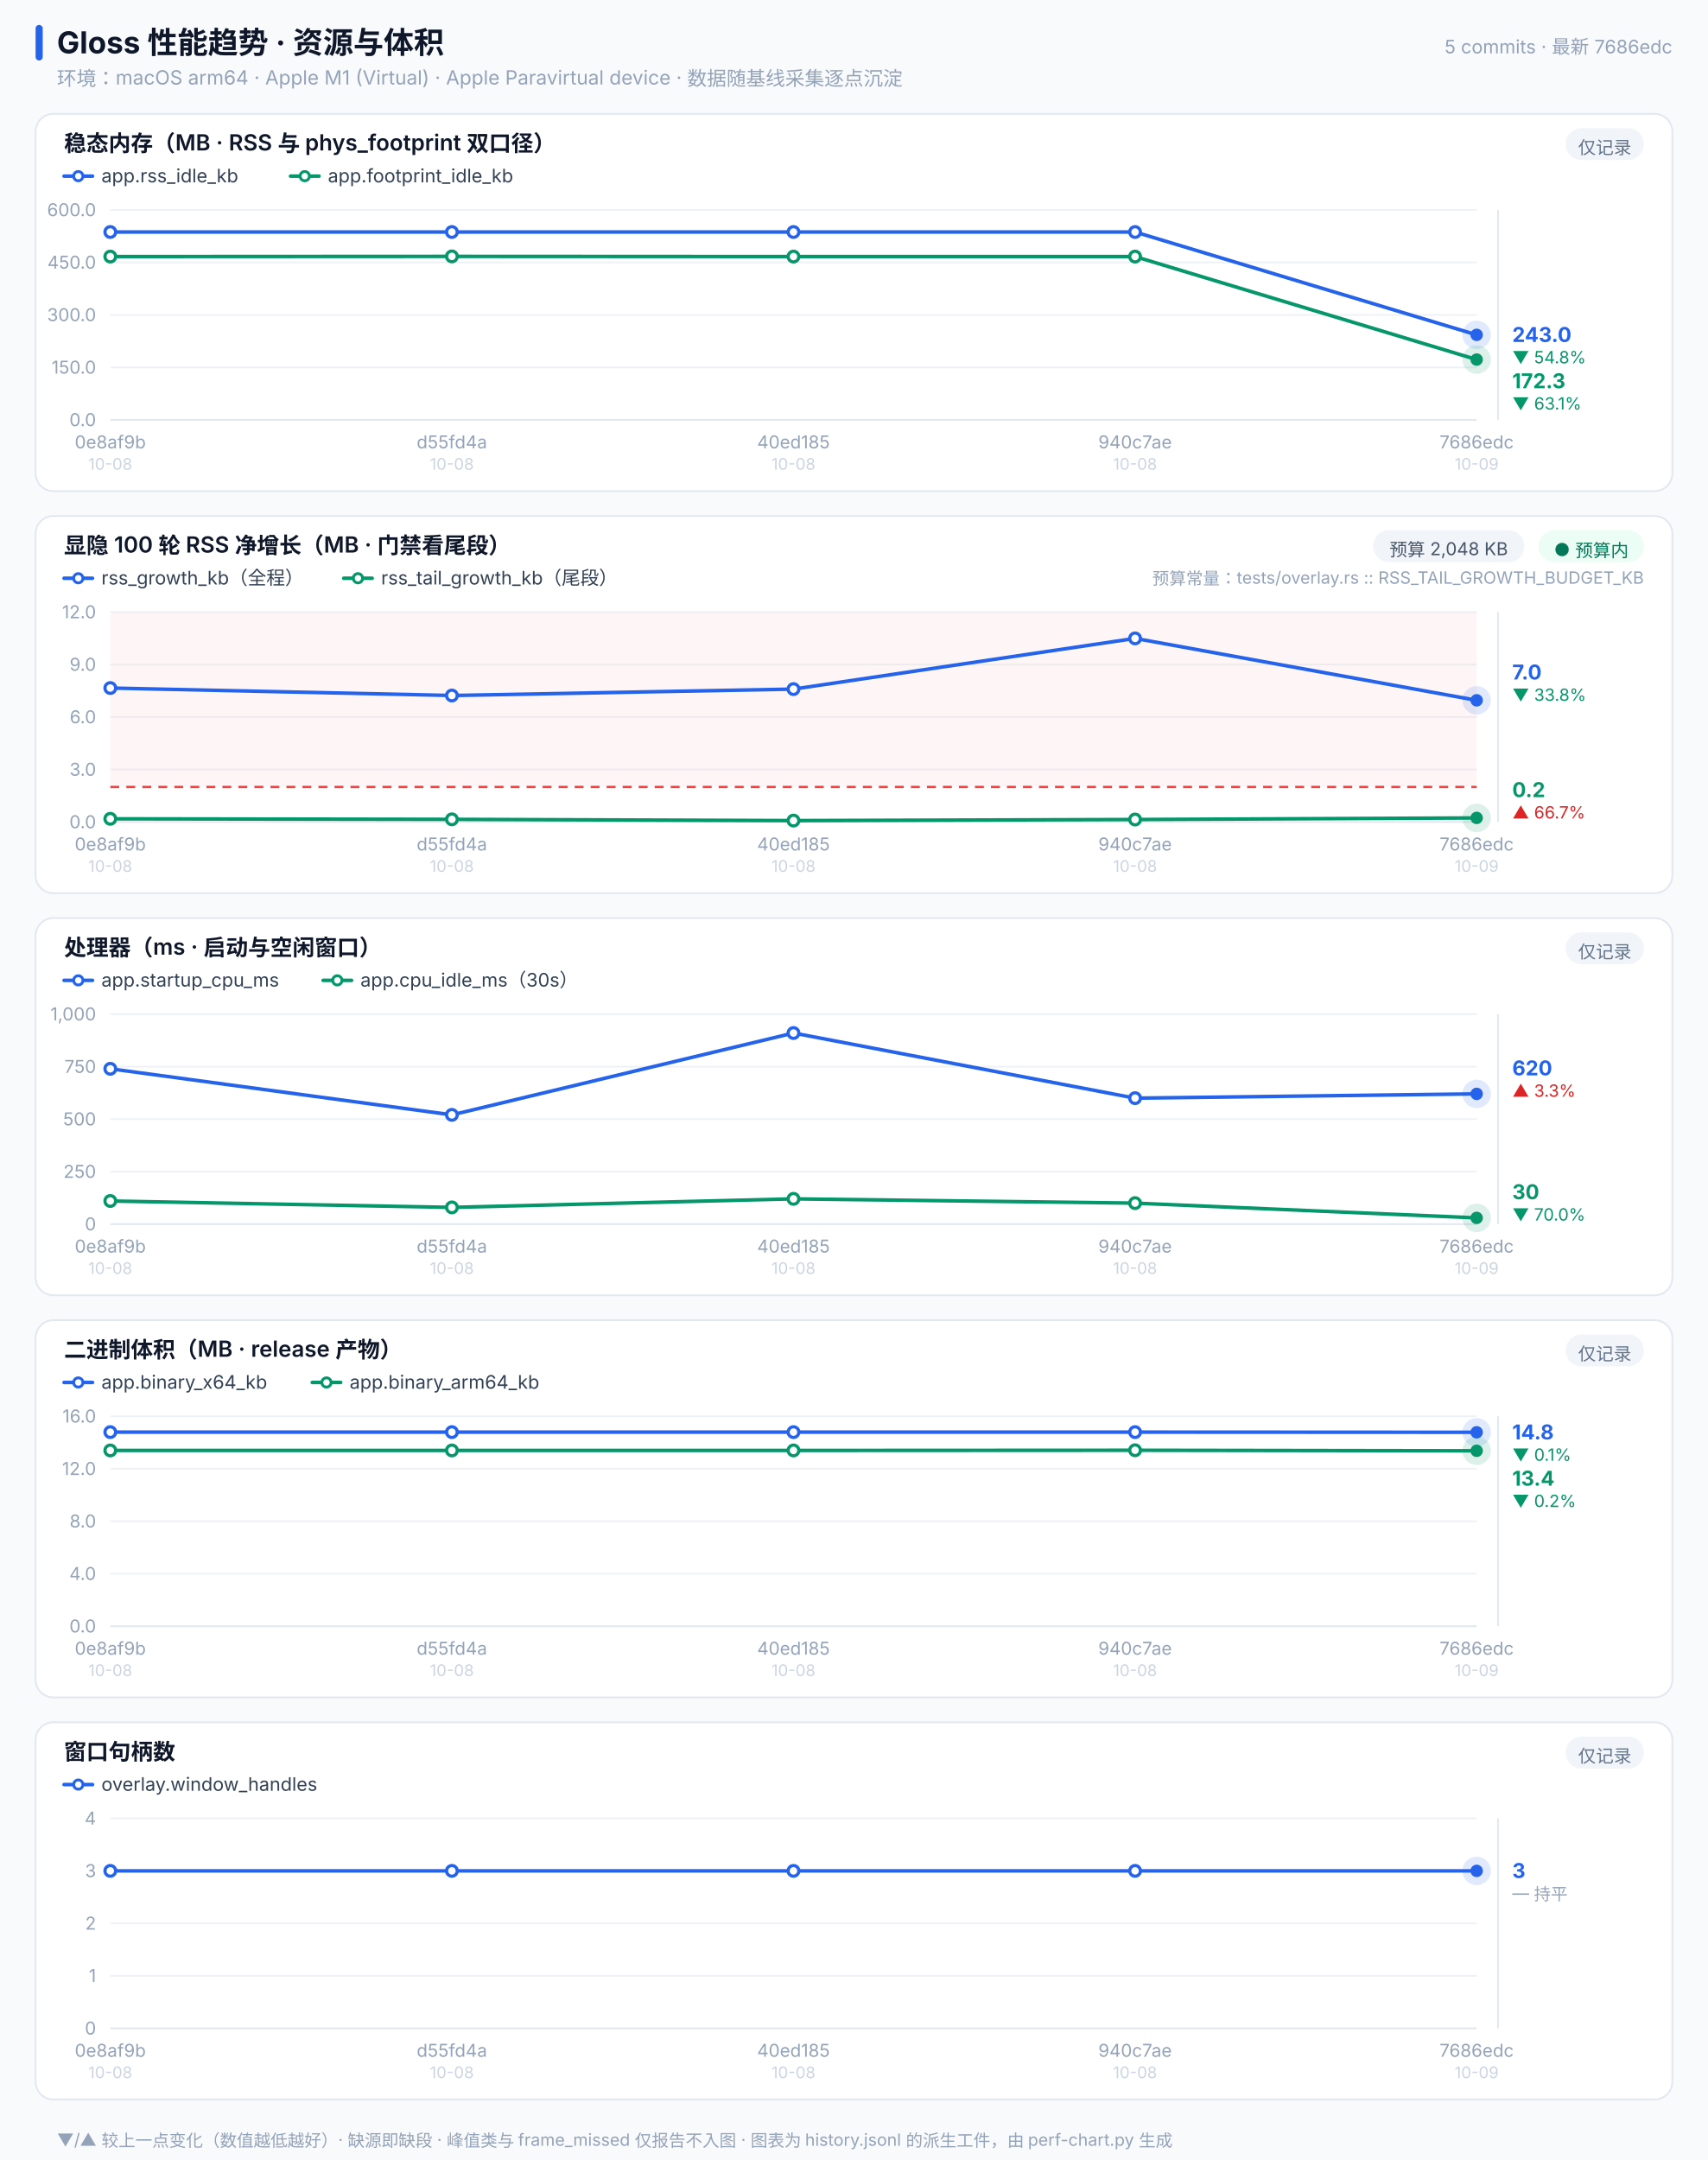
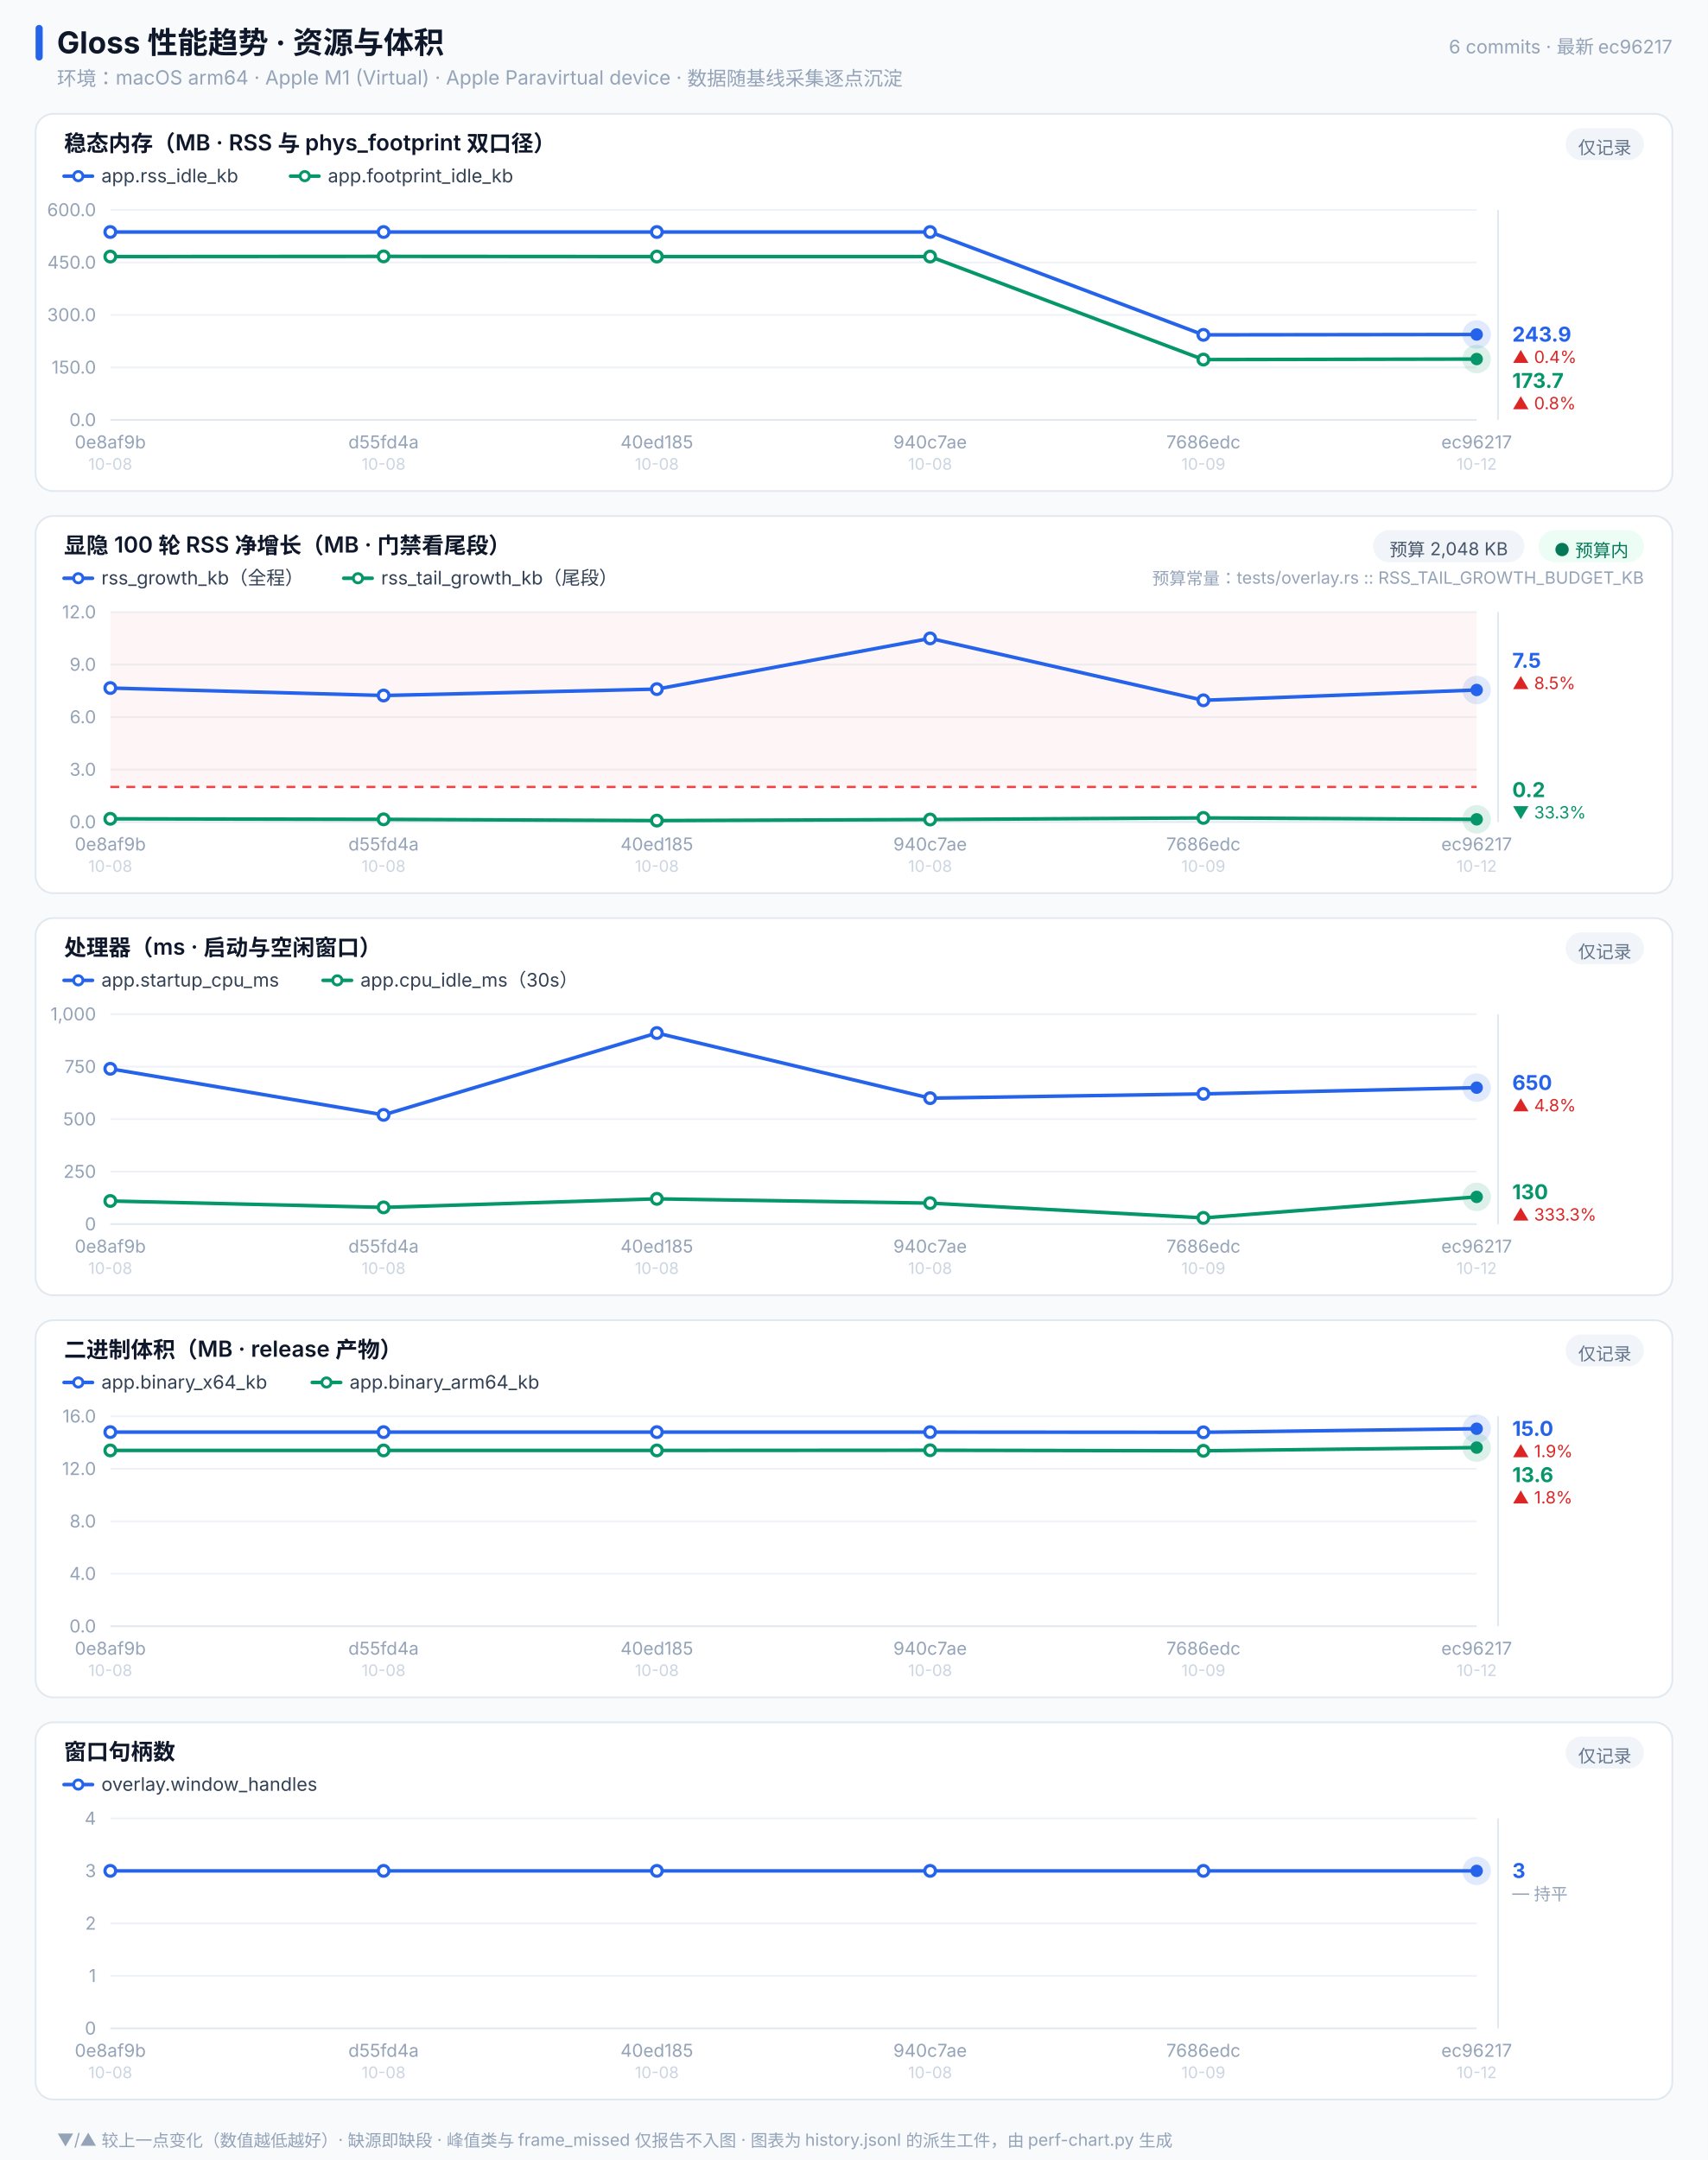
<svg xmlns="http://www.w3.org/2000/svg" width="960" height="1214" viewBox="0 0 960 1214" font-family="-apple-system,'PingFang SC','Helvetica Neue',sans-serif">
  <rect x="0.0" y="0.0" width="960.0" height="1214" fill="#f8fafc" rx="0" />
  <rect x="20.0" y="14.0" width="4.0" height="20" fill="#2563eb" rx="2" />
  <text x="32.0" y="30.0" font-size="17" fill="#0f172a" font-weight="700" text-anchor="start">Gloss 性能趋势 · 资源与体积</text>
  <text x="32.0" y="48.0" font-size="11" fill="#94a3b8" font-weight="400" text-anchor="start">环境：macOS arm64 · Apple M1 (Virtual) · Apple Paravirtual device · 数据随基线采集逐点沉淀</text>
-   <text x="940.0" y="30.0" font-size="10.5" fill="#94a3b8" font-weight="400" text-anchor="end">5 commits · 最新 7686edc</text>
+   <text x="940.0" y="30.0" font-size="10.5" fill="#94a3b8" font-weight="400" text-anchor="end">6 commits · 最新 ec96217</text>
  <rect x="20.0" y="64.0" width="920.0" height="212" fill="#ffffff" rx="10" stroke="#e2e8f0" />
  <text x="36.0" y="85.0" font-size="12.5" fill="#0f172a" font-weight="600" text-anchor="start">稳态内存（MB · RSS 与 phys_footprint 双口径）</text>
  <rect x="880.0" y="72.0" width="44.0" height="18" fill="#f1f5f9" rx="9" />
  <text x="902.0" y="86.5" font-size="10" fill="#64748b" font-weight="400" text-anchor="middle">仅记录</text>
  <line x1="36.0" y1="99.0" x2="52.0" y2="99.0" stroke="#2563eb" stroke-width="2" stroke-linecap="round" />
  <circle cx="44.0" cy="99.0" r="2.6" fill="#ffffff" stroke="#2563eb" stroke-width="1.6" />
  <text x="57.0" y="102.5" font-size="10.5" fill="#334155" font-weight="400" text-anchor="start">app.rss_idle_kb</text>
  <line x1="163.3" y1="99.0" x2="179.3" y2="99.0" stroke="#059669" stroke-width="2" stroke-linecap="round" />
  <circle cx="171.3" cy="99.0" r="2.6" fill="#ffffff" stroke="#059669" stroke-width="1.6" />
  <text x="184.3" y="102.5" font-size="10.5" fill="#334155" font-weight="400" text-anchor="start">app.footprint_idle_kb</text>
  <line x1="62.0" y1="236.0" x2="830.0" y2="236.0" stroke="#e2e8f0" stroke-width="1" />
  <text x="54.0" y="239.5" font-size="10" fill="#94a3b8" font-weight="400" text-anchor="end">0.0</text>
  <line x1="62.0" y1="206.5" x2="830.0" y2="206.5" stroke="#eef2f6" stroke-width="1" />
  <text x="54.0" y="210.0" font-size="10" fill="#94a3b8" font-weight="400" text-anchor="end">150.0</text>
  <line x1="62.0" y1="177.0" x2="830.0" y2="177.0" stroke="#eef2f6" stroke-width="1" />
  <text x="54.0" y="180.5" font-size="10" fill="#94a3b8" font-weight="400" text-anchor="end">300.0</text>
  <line x1="62.0" y1="147.5" x2="830.0" y2="147.5" stroke="#eef2f6" stroke-width="1" />
  <text x="54.0" y="151.0" font-size="10" fill="#94a3b8" font-weight="400" text-anchor="end">450.0</text>
  <line x1="62.0" y1="118.0" x2="830.0" y2="118.0" stroke="#eef2f6" stroke-width="1" />
  <text x="54.0" y="121.5" font-size="10" fill="#94a3b8" font-weight="400" text-anchor="end">600.0</text>
-   <polyline points="62.0,130.4 254.0,130.4 446.0,130.4 638.0,130.4 830.0,188.2" fill="none" stroke="#2563eb" stroke-width="2" stroke-linejoin="round" stroke-linecap="round" />
+   <polyline points="62.0,130.4 215.6,130.4 369.2,130.4 522.8,130.4 676.4,188.2 830.0,188.0" fill="none" stroke="#2563eb" stroke-width="2" stroke-linejoin="round" stroke-linecap="round" />
  <circle cx="62.0" cy="130.4" r="3" fill="#ffffff" stroke="#2563eb" stroke-width="1.8" />
-   <circle cx="254.0" cy="130.4" r="3" fill="#ffffff" stroke="#2563eb" stroke-width="1.8" />
-   <circle cx="446.0" cy="130.4" r="3" fill="#ffffff" stroke="#2563eb" stroke-width="1.8" />
-   <circle cx="638.0" cy="130.4" r="3" fill="#ffffff" stroke="#2563eb" stroke-width="1.8" />
-   <circle cx="830.0" cy="188.2" r="8" fill="#2563eb" opacity="0.14" />
-   <circle cx="830.0" cy="188.2" r="3.5" fill="#2563eb" />
-   <polyline points="62.0,144.2 254.0,144.1 446.0,144.2 638.0,144.2 830.0,202.1" fill="none" stroke="#059669" stroke-width="2" stroke-linejoin="round" stroke-linecap="round" />
+   <circle cx="215.6" cy="130.4" r="3" fill="#ffffff" stroke="#2563eb" stroke-width="1.8" />
+   <circle cx="369.2" cy="130.4" r="3" fill="#ffffff" stroke="#2563eb" stroke-width="1.8" />
+   <circle cx="522.8" cy="130.4" r="3" fill="#ffffff" stroke="#2563eb" stroke-width="1.8" />
+   <circle cx="676.4" cy="188.2" r="3" fill="#ffffff" stroke="#2563eb" stroke-width="1.8" />
+   <circle cx="830.0" cy="188.0" r="8" fill="#2563eb" opacity="0.14" />
+   <circle cx="830.0" cy="188.0" r="3.5" fill="#2563eb" />
+   <polyline points="62.0,144.2 215.6,144.1 369.2,144.2 522.8,144.2 676.4,202.1 830.0,201.8" fill="none" stroke="#059669" stroke-width="2" stroke-linejoin="round" stroke-linecap="round" />
  <circle cx="62.0" cy="144.2" r="3" fill="#ffffff" stroke="#059669" stroke-width="1.8" />
-   <circle cx="254.0" cy="144.1" r="3" fill="#ffffff" stroke="#059669" stroke-width="1.8" />
-   <circle cx="446.0" cy="144.2" r="3" fill="#ffffff" stroke="#059669" stroke-width="1.8" />
-   <circle cx="638.0" cy="144.2" r="3" fill="#ffffff" stroke="#059669" stroke-width="1.8" />
-   <circle cx="830.0" cy="202.1" r="8" fill="#059669" opacity="0.14" />
-   <circle cx="830.0" cy="202.1" r="3.5" fill="#059669" />
+   <circle cx="215.6" cy="144.1" r="3" fill="#ffffff" stroke="#059669" stroke-width="1.8" />
+   <circle cx="369.2" cy="144.2" r="3" fill="#ffffff" stroke="#059669" stroke-width="1.8" />
+   <circle cx="522.8" cy="144.2" r="3" fill="#ffffff" stroke="#059669" stroke-width="1.8" />
+   <circle cx="676.4" cy="202.1" r="3" fill="#ffffff" stroke="#059669" stroke-width="1.8" />
+   <circle cx="830.0" cy="201.8" r="8" fill="#059669" opacity="0.14" />
+   <circle cx="830.0" cy="201.8" r="3.5" fill="#059669" />
  <line x1="842.0" y1="118.0" x2="842.0" y2="236.0" stroke="#e2e8f0" stroke-width="1" />
-   <text x="850.0" y="192.2" font-size="11.5" fill="#2563eb" font-weight="700" text-anchor="start">243.0</text>
-   <text x="850.0" y="204.2" font-size="9.5" fill="#059669" font-weight="400" text-anchor="start">▼ 54.8%</text>
-   <text x="850.0" y="218.2" font-size="11.5" fill="#059669" font-weight="700" text-anchor="start">172.3</text>
-   <text x="850.0" y="230.2" font-size="9.5" fill="#059669" font-weight="400" text-anchor="start">▼ 63.1%</text>
+   <text x="850.0" y="192.0" font-size="11.5" fill="#2563eb" font-weight="700" text-anchor="start">243.9</text>
+   <text x="850.0" y="204.0" font-size="9.5" fill="#dc2626" font-weight="400" text-anchor="start">▲ 0.4%</text>
+   <text x="850.0" y="218.0" font-size="11.5" fill="#059669" font-weight="700" text-anchor="start">173.7</text>
+   <text x="850.0" y="230.0" font-size="9.5" fill="#dc2626" font-weight="400" text-anchor="start">▲ 0.8%</text>
  <text x="62.0" y="252.0" font-size="10" fill="#94a3b8" font-weight="400" text-anchor="middle">0e8af9b</text>
  <text x="62.0" y="264.0" font-size="9" fill="#cbd5e1" font-weight="400" text-anchor="middle">10-08</text>
-   <text x="254.0" y="252.0" font-size="10" fill="#94a3b8" font-weight="400" text-anchor="middle">d55fd4a</text>
-   <text x="254.0" y="264.0" font-size="9" fill="#cbd5e1" font-weight="400" text-anchor="middle">10-08</text>
-   <text x="446.0" y="252.0" font-size="10" fill="#94a3b8" font-weight="400" text-anchor="middle">40ed185</text>
-   <text x="446.0" y="264.0" font-size="9" fill="#cbd5e1" font-weight="400" text-anchor="middle">10-08</text>
-   <text x="638.0" y="252.0" font-size="10" fill="#94a3b8" font-weight="400" text-anchor="middle">940c7ae</text>
-   <text x="638.0" y="264.0" font-size="9" fill="#cbd5e1" font-weight="400" text-anchor="middle">10-08</text>
-   <text x="830.0" y="252.0" font-size="10" fill="#94a3b8" font-weight="400" text-anchor="middle">7686edc</text>
-   <text x="830.0" y="264.0" font-size="9" fill="#cbd5e1" font-weight="400" text-anchor="middle">10-09</text>
+   <text x="215.6" y="252.0" font-size="10" fill="#94a3b8" font-weight="400" text-anchor="middle">d55fd4a</text>
+   <text x="215.6" y="264.0" font-size="9" fill="#cbd5e1" font-weight="400" text-anchor="middle">10-08</text>
+   <text x="369.2" y="252.0" font-size="10" fill="#94a3b8" font-weight="400" text-anchor="middle">40ed185</text>
+   <text x="369.2" y="264.0" font-size="9" fill="#cbd5e1" font-weight="400" text-anchor="middle">10-08</text>
+   <text x="522.8" y="252.0" font-size="10" fill="#94a3b8" font-weight="400" text-anchor="middle">940c7ae</text>
+   <text x="522.8" y="264.0" font-size="9" fill="#cbd5e1" font-weight="400" text-anchor="middle">10-08</text>
+   <text x="676.4" y="252.0" font-size="10" fill="#94a3b8" font-weight="400" text-anchor="middle">7686edc</text>
+   <text x="676.4" y="264.0" font-size="9" fill="#cbd5e1" font-weight="400" text-anchor="middle">10-09</text>
+   <text x="830.0" y="252.0" font-size="10" fill="#94a3b8" font-weight="400" text-anchor="middle">ec96217</text>
+   <text x="830.0" y="264.0" font-size="9" fill="#cbd5e1" font-weight="400" text-anchor="middle">10-12</text>
  <rect x="20.0" y="290.0" width="920.0" height="212" fill="#ffffff" rx="10" stroke="#e2e8f0" />
  <text x="36.0" y="311.0" font-size="12.5" fill="#0f172a" font-weight="600" text-anchor="start">显隐 100 轮 RSS 净增长（MB · 门禁看尾段）</text>
  <rect x="864.8" y="298.0" width="59.2" height="18" fill="#ecfdf5" rx="9" />
  <text x="894.4" y="312.5" font-size="10" fill="#047857" font-weight="400" text-anchor="middle">● 预算内</text>
  <rect x="771.8" y="298.0" width="85.0" height="18" fill="#f1f5f9" rx="9" />
  <text x="814.3" y="312.5" font-size="10" fill="#475569" font-weight="400" text-anchor="middle">预算 2,048 KB</text>
  <line x1="36.0" y1="325.0" x2="52.0" y2="325.0" stroke="#2563eb" stroke-width="2" stroke-linecap="round" />
  <circle cx="44.0" cy="325.0" r="2.6" fill="#ffffff" stroke="#2563eb" stroke-width="1.6" />
  <text x="57.0" y="328.5" font-size="10.5" fill="#334155" font-weight="400" text-anchor="start">rss_growth_kb（全程）</text>
  <line x1="193.2" y1="325.0" x2="209.2" y2="325.0" stroke="#059669" stroke-width="2" stroke-linecap="round" />
  <circle cx="201.2" cy="325.0" r="2.6" fill="#ffffff" stroke="#059669" stroke-width="1.6" />
  <text x="214.2" y="328.5" font-size="10.5" fill="#334155" font-weight="400" text-anchor="start">rss_tail_growth_kb（尾段）</text>
  <text x="924.0" y="328.5" font-size="9.5" fill="#94a3b8" font-weight="400" text-anchor="end">预算常量：tests/overlay.rs :: RSS_TAIL_GROWTH_BUDGET_KB</text>
  <line x1="62.0" y1="462.0" x2="830.0" y2="462.0" stroke="#e2e8f0" stroke-width="1" />
  <text x="54.0" y="465.5" font-size="10" fill="#94a3b8" font-weight="400" text-anchor="end">0.0</text>
  <line x1="62.0" y1="432.5" x2="830.0" y2="432.5" stroke="#eef2f6" stroke-width="1" />
  <text x="54.0" y="436.0" font-size="10" fill="#94a3b8" font-weight="400" text-anchor="end">3.0</text>
  <line x1="62.0" y1="403.0" x2="830.0" y2="403.0" stroke="#eef2f6" stroke-width="1" />
  <text x="54.0" y="406.5" font-size="10" fill="#94a3b8" font-weight="400" text-anchor="end">6.0</text>
  <line x1="62.0" y1="373.5" x2="830.0" y2="373.5" stroke="#eef2f6" stroke-width="1" />
  <text x="54.0" y="377.0" font-size="10" fill="#94a3b8" font-weight="400" text-anchor="end">9.0</text>
  <line x1="62.0" y1="344.0" x2="830.0" y2="344.0" stroke="#eef2f6" stroke-width="1" />
  <text x="54.0" y="347.5" font-size="10" fill="#94a3b8" font-weight="400" text-anchor="end">12.0</text>
  <rect x="62.0" y="344.0" width="768.0" height="98.3" fill="#ef4444" fill-opacity="0.05" rx="0" />
  <line x1="62.0" y1="442.3" x2="830.0" y2="442.3" stroke="#ef4444" stroke-width="1.3" stroke-dasharray="5 4" />
-   <polyline points="62.0,386.7 254.0,390.9 446.0,387.3 638.0,358.8 830.0,393.6" fill="none" stroke="#2563eb" stroke-width="2" stroke-linejoin="round" stroke-linecap="round" />
+   <polyline points="62.0,386.7 215.6,390.9 369.2,387.3 522.8,358.8 676.4,393.6 830.0,387.8" fill="none" stroke="#2563eb" stroke-width="2" stroke-linejoin="round" stroke-linecap="round" />
  <circle cx="62.0" cy="386.7" r="3" fill="#ffffff" stroke="#2563eb" stroke-width="1.8" />
-   <circle cx="254.0" cy="390.9" r="3" fill="#ffffff" stroke="#2563eb" stroke-width="1.8" />
-   <circle cx="446.0" cy="387.3" r="3" fill="#ffffff" stroke="#2563eb" stroke-width="1.8" />
-   <circle cx="638.0" cy="358.8" r="3" fill="#ffffff" stroke="#2563eb" stroke-width="1.8" />
-   <circle cx="830.0" cy="393.6" r="8" fill="#2563eb" opacity="0.14" />
-   <circle cx="830.0" cy="393.6" r="3.5" fill="#2563eb" />
-   <polyline points="62.0,460.2 254.0,460.5 446.0,461.2 638.0,460.6 830.0,459.7" fill="none" stroke="#059669" stroke-width="2" stroke-linejoin="round" stroke-linecap="round" />
+   <circle cx="215.6" cy="390.9" r="3" fill="#ffffff" stroke="#2563eb" stroke-width="1.8" />
+   <circle cx="369.2" cy="387.3" r="3" fill="#ffffff" stroke="#2563eb" stroke-width="1.8" />
+   <circle cx="522.8" cy="358.8" r="3" fill="#ffffff" stroke="#2563eb" stroke-width="1.8" />
+   <circle cx="676.4" cy="393.6" r="3" fill="#ffffff" stroke="#2563eb" stroke-width="1.8" />
+   <circle cx="830.0" cy="387.8" r="8" fill="#2563eb" opacity="0.14" />
+   <circle cx="830.0" cy="387.8" r="3.5" fill="#2563eb" />
+   <polyline points="62.0,460.2 215.6,460.5 369.2,461.2 522.8,460.6 676.4,459.7 830.0,460.5" fill="none" stroke="#059669" stroke-width="2" stroke-linejoin="round" stroke-linecap="round" />
  <circle cx="62.0" cy="460.2" r="3" fill="#ffffff" stroke="#059669" stroke-width="1.8" />
-   <circle cx="254.0" cy="460.5" r="3" fill="#ffffff" stroke="#059669" stroke-width="1.8" />
-   <circle cx="446.0" cy="461.2" r="3" fill="#ffffff" stroke="#059669" stroke-width="1.8" />
-   <circle cx="638.0" cy="460.6" r="3" fill="#ffffff" stroke="#059669" stroke-width="1.8" />
-   <circle cx="830.0" cy="459.7" r="8" fill="#059669" opacity="0.14" />
-   <circle cx="830.0" cy="459.7" r="3.5" fill="#059669" />
+   <circle cx="215.6" cy="460.5" r="3" fill="#ffffff" stroke="#059669" stroke-width="1.8" />
+   <circle cx="369.2" cy="461.2" r="3" fill="#ffffff" stroke="#059669" stroke-width="1.8" />
+   <circle cx="522.8" cy="460.6" r="3" fill="#ffffff" stroke="#059669" stroke-width="1.8" />
+   <circle cx="676.4" cy="459.7" r="3" fill="#ffffff" stroke="#059669" stroke-width="1.8" />
+   <circle cx="830.0" cy="460.5" r="8" fill="#059669" opacity="0.14" />
+   <circle cx="830.0" cy="460.5" r="3.5" fill="#059669" />
  <line x1="842.0" y1="344.0" x2="842.0" y2="462.0" stroke="#e2e8f0" stroke-width="1" />
-   <text x="850.0" y="381.9" font-size="11.5" fill="#2563eb" font-weight="700" text-anchor="start">7.0</text>
-   <text x="850.0" y="393.9" font-size="9.5" fill="#059669" font-weight="400" text-anchor="start">▼ 33.8%</text>
+   <text x="850.0" y="375.3" font-size="11.5" fill="#2563eb" font-weight="700" text-anchor="start">7.5</text>
+   <text x="850.0" y="387.3" font-size="9.5" fill="#dc2626" font-weight="400" text-anchor="start">▲ 8.5%</text>
  <text x="850.0" y="448.0" font-size="11.5" fill="#059669" font-weight="700" text-anchor="start">0.2</text>
-   <text x="850.0" y="460.0" font-size="9.5" fill="#dc2626" font-weight="400" text-anchor="start">▲ 66.7%</text>
+   <text x="850.0" y="460.0" font-size="9.5" fill="#059669" font-weight="400" text-anchor="start">▼ 33.3%</text>
  <text x="62.0" y="478.0" font-size="10" fill="#94a3b8" font-weight="400" text-anchor="middle">0e8af9b</text>
  <text x="62.0" y="490.0" font-size="9" fill="#cbd5e1" font-weight="400" text-anchor="middle">10-08</text>
-   <text x="254.0" y="478.0" font-size="10" fill="#94a3b8" font-weight="400" text-anchor="middle">d55fd4a</text>
-   <text x="254.0" y="490.0" font-size="9" fill="#cbd5e1" font-weight="400" text-anchor="middle">10-08</text>
-   <text x="446.0" y="478.0" font-size="10" fill="#94a3b8" font-weight="400" text-anchor="middle">40ed185</text>
-   <text x="446.0" y="490.0" font-size="9" fill="#cbd5e1" font-weight="400" text-anchor="middle">10-08</text>
-   <text x="638.0" y="478.0" font-size="10" fill="#94a3b8" font-weight="400" text-anchor="middle">940c7ae</text>
-   <text x="638.0" y="490.0" font-size="9" fill="#cbd5e1" font-weight="400" text-anchor="middle">10-08</text>
-   <text x="830.0" y="478.0" font-size="10" fill="#94a3b8" font-weight="400" text-anchor="middle">7686edc</text>
-   <text x="830.0" y="490.0" font-size="9" fill="#cbd5e1" font-weight="400" text-anchor="middle">10-09</text>
+   <text x="215.6" y="478.0" font-size="10" fill="#94a3b8" font-weight="400" text-anchor="middle">d55fd4a</text>
+   <text x="215.6" y="490.0" font-size="9" fill="#cbd5e1" font-weight="400" text-anchor="middle">10-08</text>
+   <text x="369.2" y="478.0" font-size="10" fill="#94a3b8" font-weight="400" text-anchor="middle">40ed185</text>
+   <text x="369.2" y="490.0" font-size="9" fill="#cbd5e1" font-weight="400" text-anchor="middle">10-08</text>
+   <text x="522.8" y="478.0" font-size="10" fill="#94a3b8" font-weight="400" text-anchor="middle">940c7ae</text>
+   <text x="522.8" y="490.0" font-size="9" fill="#cbd5e1" font-weight="400" text-anchor="middle">10-08</text>
+   <text x="676.4" y="478.0" font-size="10" fill="#94a3b8" font-weight="400" text-anchor="middle">7686edc</text>
+   <text x="676.4" y="490.0" font-size="9" fill="#cbd5e1" font-weight="400" text-anchor="middle">10-09</text>
+   <text x="830.0" y="478.0" font-size="10" fill="#94a3b8" font-weight="400" text-anchor="middle">ec96217</text>
+   <text x="830.0" y="490.0" font-size="9" fill="#cbd5e1" font-weight="400" text-anchor="middle">10-12</text>
  <rect x="20.0" y="516.0" width="920.0" height="212" fill="#ffffff" rx="10" stroke="#e2e8f0" />
  <text x="36.0" y="537.0" font-size="12.5" fill="#0f172a" font-weight="600" text-anchor="start">处理器（ms · 启动与空闲窗口）</text>
  <rect x="880.0" y="524.0" width="44.0" height="18" fill="#f1f5f9" rx="9" />
  <text x="902.0" y="538.5" font-size="10" fill="#64748b" font-weight="400" text-anchor="middle">仅记录</text>
  <line x1="36.0" y1="551.0" x2="52.0" y2="551.0" stroke="#2563eb" stroke-width="2" stroke-linecap="round" />
  <circle cx="44.0" cy="551.0" r="2.6" fill="#ffffff" stroke="#2563eb" stroke-width="1.6" />
  <text x="57.0" y="554.5" font-size="10.5" fill="#334155" font-weight="400" text-anchor="start">app.startup_cpu_ms</text>
  <line x1="181.6" y1="551.0" x2="197.6" y2="551.0" stroke="#059669" stroke-width="2" stroke-linecap="round" />
  <circle cx="189.6" cy="551.0" r="2.6" fill="#ffffff" stroke="#059669" stroke-width="1.6" />
  <text x="202.6" y="554.5" font-size="10.5" fill="#334155" font-weight="400" text-anchor="start">app.cpu_idle_ms（30s）</text>
  <line x1="62.0" y1="688.0" x2="830.0" y2="688.0" stroke="#e2e8f0" stroke-width="1" />
  <text x="54.0" y="691.5" font-size="10" fill="#94a3b8" font-weight="400" text-anchor="end">0</text>
  <line x1="62.0" y1="658.5" x2="830.0" y2="658.5" stroke="#eef2f6" stroke-width="1" />
  <text x="54.0" y="662.0" font-size="10" fill="#94a3b8" font-weight="400" text-anchor="end">250</text>
  <line x1="62.0" y1="629.0" x2="830.0" y2="629.0" stroke="#eef2f6" stroke-width="1" />
  <text x="54.0" y="632.5" font-size="10" fill="#94a3b8" font-weight="400" text-anchor="end">500</text>
  <line x1="62.0" y1="599.5" x2="830.0" y2="599.5" stroke="#eef2f6" stroke-width="1" />
  <text x="54.0" y="603.0" font-size="10" fill="#94a3b8" font-weight="400" text-anchor="end">750</text>
  <line x1="62.0" y1="570.0" x2="830.0" y2="570.0" stroke="#eef2f6" stroke-width="1" />
  <text x="54.0" y="573.5" font-size="10" fill="#94a3b8" font-weight="400" text-anchor="end">1,000</text>
-   <polyline points="62.0,600.7 254.0,626.6 446.0,580.6 638.0,617.2 830.0,614.8" fill="none" stroke="#2563eb" stroke-width="2" stroke-linejoin="round" stroke-linecap="round" />
+   <polyline points="62.0,600.7 215.6,626.6 369.2,580.6 522.8,617.2 676.4,614.8 830.0,611.3" fill="none" stroke="#2563eb" stroke-width="2" stroke-linejoin="round" stroke-linecap="round" />
  <circle cx="62.0" cy="600.7" r="3" fill="#ffffff" stroke="#2563eb" stroke-width="1.8" />
-   <circle cx="254.0" cy="626.6" r="3" fill="#ffffff" stroke="#2563eb" stroke-width="1.8" />
-   <circle cx="446.0" cy="580.6" r="3" fill="#ffffff" stroke="#2563eb" stroke-width="1.8" />
-   <circle cx="638.0" cy="617.2" r="3" fill="#ffffff" stroke="#2563eb" stroke-width="1.8" />
-   <circle cx="830.0" cy="614.8" r="8" fill="#2563eb" opacity="0.14" />
-   <circle cx="830.0" cy="614.8" r="3.5" fill="#2563eb" />
-   <polyline points="62.0,675.0 254.0,678.6 446.0,673.8 638.0,676.2 830.0,684.5" fill="none" stroke="#059669" stroke-width="2" stroke-linejoin="round" stroke-linecap="round" />
+   <circle cx="215.6" cy="626.6" r="3" fill="#ffffff" stroke="#2563eb" stroke-width="1.8" />
+   <circle cx="369.2" cy="580.6" r="3" fill="#ffffff" stroke="#2563eb" stroke-width="1.8" />
+   <circle cx="522.8" cy="617.2" r="3" fill="#ffffff" stroke="#2563eb" stroke-width="1.8" />
+   <circle cx="676.4" cy="614.8" r="3" fill="#ffffff" stroke="#2563eb" stroke-width="1.8" />
+   <circle cx="830.0" cy="611.3" r="8" fill="#2563eb" opacity="0.14" />
+   <circle cx="830.0" cy="611.3" r="3.5" fill="#2563eb" />
+   <polyline points="62.0,675.0 215.6,678.6 369.2,673.8 522.8,676.2 676.4,684.5 830.0,672.7" fill="none" stroke="#059669" stroke-width="2" stroke-linejoin="round" stroke-linecap="round" />
  <circle cx="62.0" cy="675.0" r="3" fill="#ffffff" stroke="#059669" stroke-width="1.8" />
-   <circle cx="254.0" cy="678.6" r="3" fill="#ffffff" stroke="#059669" stroke-width="1.8" />
-   <circle cx="446.0" cy="673.8" r="3" fill="#ffffff" stroke="#059669" stroke-width="1.8" />
-   <circle cx="638.0" cy="676.2" r="3" fill="#ffffff" stroke="#059669" stroke-width="1.8" />
-   <circle cx="830.0" cy="684.5" r="8" fill="#059669" opacity="0.14" />
-   <circle cx="830.0" cy="684.5" r="3.5" fill="#059669" />
+   <circle cx="215.6" cy="678.6" r="3" fill="#ffffff" stroke="#059669" stroke-width="1.8" />
+   <circle cx="369.2" cy="673.8" r="3" fill="#ffffff" stroke="#059669" stroke-width="1.8" />
+   <circle cx="522.8" cy="676.2" r="3" fill="#ffffff" stroke="#059669" stroke-width="1.8" />
+   <circle cx="676.4" cy="684.5" r="3" fill="#ffffff" stroke="#059669" stroke-width="1.8" />
+   <circle cx="830.0" cy="672.7" r="8" fill="#059669" opacity="0.14" />
+   <circle cx="830.0" cy="672.7" r="3.5" fill="#059669" />
  <line x1="842.0" y1="570.0" x2="842.0" y2="688.0" stroke="#e2e8f0" stroke-width="1" />
-   <text x="850.0" y="604.4" font-size="11.5" fill="#2563eb" font-weight="700" text-anchor="start">620</text>
-   <text x="850.0" y="616.4" font-size="9.5" fill="#dc2626" font-weight="400" text-anchor="start">▲ 3.3%</text>
-   <text x="850.0" y="674.0" font-size="11.5" fill="#059669" font-weight="700" text-anchor="start">30</text>
-   <text x="850.0" y="686.0" font-size="9.5" fill="#059669" font-weight="400" text-anchor="start">▼ 70.0%</text>
+   <text x="850.0" y="612.6" font-size="11.5" fill="#2563eb" font-weight="700" text-anchor="start">650</text>
+   <text x="850.0" y="624.6" font-size="9.5" fill="#dc2626" font-weight="400" text-anchor="start">▲ 4.8%</text>
+   <text x="850.0" y="674.0" font-size="11.5" fill="#059669" font-weight="700" text-anchor="start">130</text>
+   <text x="850.0" y="686.0" font-size="9.5" fill="#dc2626" font-weight="400" text-anchor="start">▲ 333.3%</text>
  <text x="62.0" y="704.0" font-size="10" fill="#94a3b8" font-weight="400" text-anchor="middle">0e8af9b</text>
  <text x="62.0" y="716.0" font-size="9" fill="#cbd5e1" font-weight="400" text-anchor="middle">10-08</text>
-   <text x="254.0" y="704.0" font-size="10" fill="#94a3b8" font-weight="400" text-anchor="middle">d55fd4a</text>
-   <text x="254.0" y="716.0" font-size="9" fill="#cbd5e1" font-weight="400" text-anchor="middle">10-08</text>
-   <text x="446.0" y="704.0" font-size="10" fill="#94a3b8" font-weight="400" text-anchor="middle">40ed185</text>
-   <text x="446.0" y="716.0" font-size="9" fill="#cbd5e1" font-weight="400" text-anchor="middle">10-08</text>
-   <text x="638.0" y="704.0" font-size="10" fill="#94a3b8" font-weight="400" text-anchor="middle">940c7ae</text>
-   <text x="638.0" y="716.0" font-size="9" fill="#cbd5e1" font-weight="400" text-anchor="middle">10-08</text>
-   <text x="830.0" y="704.0" font-size="10" fill="#94a3b8" font-weight="400" text-anchor="middle">7686edc</text>
-   <text x="830.0" y="716.0" font-size="9" fill="#cbd5e1" font-weight="400" text-anchor="middle">10-09</text>
+   <text x="215.6" y="704.0" font-size="10" fill="#94a3b8" font-weight="400" text-anchor="middle">d55fd4a</text>
+   <text x="215.6" y="716.0" font-size="9" fill="#cbd5e1" font-weight="400" text-anchor="middle">10-08</text>
+   <text x="369.2" y="704.0" font-size="10" fill="#94a3b8" font-weight="400" text-anchor="middle">40ed185</text>
+   <text x="369.2" y="716.0" font-size="9" fill="#cbd5e1" font-weight="400" text-anchor="middle">10-08</text>
+   <text x="522.8" y="704.0" font-size="10" fill="#94a3b8" font-weight="400" text-anchor="middle">940c7ae</text>
+   <text x="522.8" y="716.0" font-size="9" fill="#cbd5e1" font-weight="400" text-anchor="middle">10-08</text>
+   <text x="676.4" y="704.0" font-size="10" fill="#94a3b8" font-weight="400" text-anchor="middle">7686edc</text>
+   <text x="676.4" y="716.0" font-size="9" fill="#cbd5e1" font-weight="400" text-anchor="middle">10-09</text>
+   <text x="830.0" y="704.0" font-size="10" fill="#94a3b8" font-weight="400" text-anchor="middle">ec96217</text>
+   <text x="830.0" y="716.0" font-size="9" fill="#cbd5e1" font-weight="400" text-anchor="middle">10-12</text>
  <rect x="20.0" y="742.0" width="920.0" height="212" fill="#ffffff" rx="10" stroke="#e2e8f0" />
  <text x="36.0" y="763.0" font-size="12.5" fill="#0f172a" font-weight="600" text-anchor="start">二进制体积（MB · release 产物）</text>
  <rect x="880.0" y="750.0" width="44.0" height="18" fill="#f1f5f9" rx="9" />
  <text x="902.0" y="764.5" font-size="10" fill="#64748b" font-weight="400" text-anchor="middle">仅记录</text>
  <line x1="36.0" y1="777.0" x2="52.0" y2="777.0" stroke="#2563eb" stroke-width="2" stroke-linecap="round" />
  <circle cx="44.0" cy="777.0" r="2.6" fill="#ffffff" stroke="#2563eb" stroke-width="1.6" />
  <text x="57.0" y="780.5" font-size="10.5" fill="#334155" font-weight="400" text-anchor="start">app.binary_x64_kb</text>
  <line x1="175.5" y1="777.0" x2="191.5" y2="777.0" stroke="#059669" stroke-width="2" stroke-linecap="round" />
  <circle cx="183.5" cy="777.0" r="2.6" fill="#ffffff" stroke="#059669" stroke-width="1.6" />
  <text x="196.5" y="780.5" font-size="10.5" fill="#334155" font-weight="400" text-anchor="start">app.binary_arm64_kb</text>
  <line x1="62.0" y1="914.0" x2="830.0" y2="914.0" stroke="#e2e8f0" stroke-width="1" />
  <text x="54.0" y="917.5" font-size="10" fill="#94a3b8" font-weight="400" text-anchor="end">0.0</text>
  <line x1="62.0" y1="884.5" x2="830.0" y2="884.5" stroke="#eef2f6" stroke-width="1" />
  <text x="54.0" y="888.0" font-size="10" fill="#94a3b8" font-weight="400" text-anchor="end">4.0</text>
  <line x1="62.0" y1="855.0" x2="830.0" y2="855.0" stroke="#eef2f6" stroke-width="1" />
  <text x="54.0" y="858.5" font-size="10" fill="#94a3b8" font-weight="400" text-anchor="end">8.0</text>
  <line x1="62.0" y1="825.5" x2="830.0" y2="825.5" stroke="#eef2f6" stroke-width="1" />
  <text x="54.0" y="829.0" font-size="10" fill="#94a3b8" font-weight="400" text-anchor="end">12.0</text>
  <line x1="62.0" y1="796.0" x2="830.0" y2="796.0" stroke="#eef2f6" stroke-width="1" />
  <text x="54.0" y="799.5" font-size="10" fill="#94a3b8" font-weight="400" text-anchor="end">16.0</text>
-   <polyline points="62.0,804.9 254.0,804.9 446.0,804.9 638.0,804.9 830.0,805.0" fill="none" stroke="#2563eb" stroke-width="2" stroke-linejoin="round" stroke-linecap="round" />
+   <polyline points="62.0,804.9 215.6,804.9 369.2,804.9 522.8,804.9 676.4,805.0 830.0,803.0" fill="none" stroke="#2563eb" stroke-width="2" stroke-linejoin="round" stroke-linecap="round" />
  <circle cx="62.0" cy="804.9" r="3" fill="#ffffff" stroke="#2563eb" stroke-width="1.8" />
-   <circle cx="254.0" cy="804.9" r="3" fill="#ffffff" stroke="#2563eb" stroke-width="1.8" />
-   <circle cx="446.0" cy="804.9" r="3" fill="#ffffff" stroke="#2563eb" stroke-width="1.8" />
-   <circle cx="638.0" cy="804.9" r="3" fill="#ffffff" stroke="#2563eb" stroke-width="1.8" />
-   <circle cx="830.0" cy="805.0" r="8" fill="#2563eb" opacity="0.14" />
-   <circle cx="830.0" cy="805.0" r="3.5" fill="#2563eb" />
-   <polyline points="62.0,815.2 254.0,815.2 446.0,815.2 638.0,815.1 830.0,815.4" fill="none" stroke="#059669" stroke-width="2" stroke-linejoin="round" stroke-linecap="round" />
+   <circle cx="215.6" cy="804.9" r="3" fill="#ffffff" stroke="#2563eb" stroke-width="1.8" />
+   <circle cx="369.2" cy="804.9" r="3" fill="#ffffff" stroke="#2563eb" stroke-width="1.8" />
+   <circle cx="522.8" cy="804.9" r="3" fill="#ffffff" stroke="#2563eb" stroke-width="1.8" />
+   <circle cx="676.4" cy="805.0" r="3" fill="#ffffff" stroke="#2563eb" stroke-width="1.8" />
+   <circle cx="830.0" cy="803.0" r="8" fill="#2563eb" opacity="0.14" />
+   <circle cx="830.0" cy="803.0" r="3.5" fill="#2563eb" />
+   <polyline points="62.0,815.2 215.6,815.2 369.2,815.2 522.8,815.1 676.4,815.4 830.0,813.6" fill="none" stroke="#059669" stroke-width="2" stroke-linejoin="round" stroke-linecap="round" />
  <circle cx="62.0" cy="815.2" r="3" fill="#ffffff" stroke="#059669" stroke-width="1.8" />
-   <circle cx="254.0" cy="815.2" r="3" fill="#ffffff" stroke="#059669" stroke-width="1.8" />
-   <circle cx="446.0" cy="815.2" r="3" fill="#ffffff" stroke="#059669" stroke-width="1.8" />
-   <circle cx="638.0" cy="815.1" r="3" fill="#ffffff" stroke="#059669" stroke-width="1.8" />
-   <circle cx="830.0" cy="815.4" r="8" fill="#059669" opacity="0.14" />
-   <circle cx="830.0" cy="815.4" r="3.5" fill="#059669" />
+   <circle cx="215.6" cy="815.2" r="3" fill="#ffffff" stroke="#059669" stroke-width="1.8" />
+   <circle cx="369.2" cy="815.2" r="3" fill="#ffffff" stroke="#059669" stroke-width="1.8" />
+   <circle cx="522.8" cy="815.1" r="3" fill="#ffffff" stroke="#059669" stroke-width="1.8" />
+   <circle cx="676.4" cy="815.4" r="3" fill="#ffffff" stroke="#059669" stroke-width="1.8" />
+   <circle cx="830.0" cy="813.6" r="8" fill="#059669" opacity="0.14" />
+   <circle cx="830.0" cy="813.6" r="3.5" fill="#059669" />
  <line x1="842.0" y1="796.0" x2="842.0" y2="914.0" stroke="#e2e8f0" stroke-width="1" />
-   <text x="850.0" y="809.0" font-size="11.5" fill="#2563eb" font-weight="700" text-anchor="start">14.8</text>
-   <text x="850.0" y="821.0" font-size="9.5" fill="#059669" font-weight="400" text-anchor="start">▼ 0.1%</text>
-   <text x="850.0" y="835.0" font-size="11.5" fill="#059669" font-weight="700" text-anchor="start">13.4</text>
-   <text x="850.0" y="847.0" font-size="9.5" fill="#059669" font-weight="400" text-anchor="start">▼ 0.2%</text>
+   <text x="850.0" y="807.0" font-size="11.5" fill="#2563eb" font-weight="700" text-anchor="start">15.0</text>
+   <text x="850.0" y="819.0" font-size="9.5" fill="#dc2626" font-weight="400" text-anchor="start">▲ 1.9%</text>
+   <text x="850.0" y="833.0" font-size="11.5" fill="#059669" font-weight="700" text-anchor="start">13.6</text>
+   <text x="850.0" y="845.0" font-size="9.5" fill="#dc2626" font-weight="400" text-anchor="start">▲ 1.8%</text>
  <text x="62.0" y="930.0" font-size="10" fill="#94a3b8" font-weight="400" text-anchor="middle">0e8af9b</text>
  <text x="62.0" y="942.0" font-size="9" fill="#cbd5e1" font-weight="400" text-anchor="middle">10-08</text>
-   <text x="254.0" y="930.0" font-size="10" fill="#94a3b8" font-weight="400" text-anchor="middle">d55fd4a</text>
-   <text x="254.0" y="942.0" font-size="9" fill="#cbd5e1" font-weight="400" text-anchor="middle">10-08</text>
-   <text x="446.0" y="930.0" font-size="10" fill="#94a3b8" font-weight="400" text-anchor="middle">40ed185</text>
-   <text x="446.0" y="942.0" font-size="9" fill="#cbd5e1" font-weight="400" text-anchor="middle">10-08</text>
-   <text x="638.0" y="930.0" font-size="10" fill="#94a3b8" font-weight="400" text-anchor="middle">940c7ae</text>
-   <text x="638.0" y="942.0" font-size="9" fill="#cbd5e1" font-weight="400" text-anchor="middle">10-08</text>
-   <text x="830.0" y="930.0" font-size="10" fill="#94a3b8" font-weight="400" text-anchor="middle">7686edc</text>
-   <text x="830.0" y="942.0" font-size="9" fill="#cbd5e1" font-weight="400" text-anchor="middle">10-09</text>
+   <text x="215.6" y="930.0" font-size="10" fill="#94a3b8" font-weight="400" text-anchor="middle">d55fd4a</text>
+   <text x="215.6" y="942.0" font-size="9" fill="#cbd5e1" font-weight="400" text-anchor="middle">10-08</text>
+   <text x="369.2" y="930.0" font-size="10" fill="#94a3b8" font-weight="400" text-anchor="middle">40ed185</text>
+   <text x="369.2" y="942.0" font-size="9" fill="#cbd5e1" font-weight="400" text-anchor="middle">10-08</text>
+   <text x="522.8" y="930.0" font-size="10" fill="#94a3b8" font-weight="400" text-anchor="middle">940c7ae</text>
+   <text x="522.8" y="942.0" font-size="9" fill="#cbd5e1" font-weight="400" text-anchor="middle">10-08</text>
+   <text x="676.4" y="930.0" font-size="10" fill="#94a3b8" font-weight="400" text-anchor="middle">7686edc</text>
+   <text x="676.4" y="942.0" font-size="9" fill="#cbd5e1" font-weight="400" text-anchor="middle">10-09</text>
+   <text x="830.0" y="930.0" font-size="10" fill="#94a3b8" font-weight="400" text-anchor="middle">ec96217</text>
+   <text x="830.0" y="942.0" font-size="9" fill="#cbd5e1" font-weight="400" text-anchor="middle">10-12</text>
  <rect x="20.0" y="968.0" width="920.0" height="212" fill="#ffffff" rx="10" stroke="#e2e8f0" />
  <text x="36.0" y="989.0" font-size="12.5" fill="#0f172a" font-weight="600" text-anchor="start">窗口句柄数</text>
  <rect x="880.0" y="976.0" width="44.0" height="18" fill="#f1f5f9" rx="9" />
  <text x="902.0" y="990.5" font-size="10" fill="#64748b" font-weight="400" text-anchor="middle">仅记录</text>
  <line x1="36.0" y1="1003.0" x2="52.0" y2="1003.0" stroke="#2563eb" stroke-width="2" stroke-linecap="round" />
  <circle cx="44.0" cy="1003.0" r="2.6" fill="#ffffff" stroke="#2563eb" stroke-width="1.6" />
  <text x="57.0" y="1006.5" font-size="10.5" fill="#334155" font-weight="400" text-anchor="start">overlay.window_handles</text>
  <line x1="62.0" y1="1140.0" x2="830.0" y2="1140.0" stroke="#e2e8f0" stroke-width="1" />
  <text x="54.0" y="1143.5" font-size="10" fill="#94a3b8" font-weight="400" text-anchor="end">0</text>
  <line x1="62.0" y1="1110.5" x2="830.0" y2="1110.5" stroke="#eef2f6" stroke-width="1" />
  <text x="54.0" y="1114.0" font-size="10" fill="#94a3b8" font-weight="400" text-anchor="end">1</text>
  <line x1="62.0" y1="1081.0" x2="830.0" y2="1081.0" stroke="#eef2f6" stroke-width="1" />
  <text x="54.0" y="1084.5" font-size="10" fill="#94a3b8" font-weight="400" text-anchor="end">2</text>
  <line x1="62.0" y1="1051.5" x2="830.0" y2="1051.5" stroke="#eef2f6" stroke-width="1" />
  <text x="54.0" y="1055.0" font-size="10" fill="#94a3b8" font-weight="400" text-anchor="end">3</text>
  <line x1="62.0" y1="1022.0" x2="830.0" y2="1022.0" stroke="#eef2f6" stroke-width="1" />
  <text x="54.0" y="1025.5" font-size="10" fill="#94a3b8" font-weight="400" text-anchor="end">4</text>
-   <polyline points="62.0,1051.5 254.0,1051.5 446.0,1051.5 638.0,1051.5 830.0,1051.5" fill="none" stroke="#2563eb" stroke-width="2" stroke-linejoin="round" stroke-linecap="round" />
+   <polyline points="62.0,1051.5 215.6,1051.5 369.2,1051.5 522.8,1051.5 676.4,1051.5 830.0,1051.5" fill="none" stroke="#2563eb" stroke-width="2" stroke-linejoin="round" stroke-linecap="round" />
  <circle cx="62.0" cy="1051.5" r="3" fill="#ffffff" stroke="#2563eb" stroke-width="1.8" />
-   <circle cx="254.0" cy="1051.5" r="3" fill="#ffffff" stroke="#2563eb" stroke-width="1.8" />
-   <circle cx="446.0" cy="1051.5" r="3" fill="#ffffff" stroke="#2563eb" stroke-width="1.8" />
-   <circle cx="638.0" cy="1051.5" r="3" fill="#ffffff" stroke="#2563eb" stroke-width="1.8" />
+   <circle cx="215.6" cy="1051.5" r="3" fill="#ffffff" stroke="#2563eb" stroke-width="1.8" />
+   <circle cx="369.2" cy="1051.5" r="3" fill="#ffffff" stroke="#2563eb" stroke-width="1.8" />
+   <circle cx="522.8" cy="1051.5" r="3" fill="#ffffff" stroke="#2563eb" stroke-width="1.8" />
+   <circle cx="676.4" cy="1051.5" r="3" fill="#ffffff" stroke="#2563eb" stroke-width="1.8" />
  <circle cx="830.0" cy="1051.5" r="8" fill="#2563eb" opacity="0.14" />
  <circle cx="830.0" cy="1051.5" r="3.5" fill="#2563eb" />
  <line x1="842.0" y1="1022.0" x2="842.0" y2="1140.0" stroke="#e2e8f0" stroke-width="1" />
  <text x="850.0" y="1055.5" font-size="11.5" fill="#2563eb" font-weight="700" text-anchor="start">3</text>
  <text x="850.0" y="1067.5" font-size="9.5" fill="#94a3b8" font-weight="400" text-anchor="start">— 持平</text>
  <text x="62.0" y="1156.0" font-size="10" fill="#94a3b8" font-weight="400" text-anchor="middle">0e8af9b</text>
  <text x="62.0" y="1168.0" font-size="9" fill="#cbd5e1" font-weight="400" text-anchor="middle">10-08</text>
-   <text x="254.0" y="1156.0" font-size="10" fill="#94a3b8" font-weight="400" text-anchor="middle">d55fd4a</text>
-   <text x="254.0" y="1168.0" font-size="9" fill="#cbd5e1" font-weight="400" text-anchor="middle">10-08</text>
-   <text x="446.0" y="1156.0" font-size="10" fill="#94a3b8" font-weight="400" text-anchor="middle">40ed185</text>
-   <text x="446.0" y="1168.0" font-size="9" fill="#cbd5e1" font-weight="400" text-anchor="middle">10-08</text>
-   <text x="638.0" y="1156.0" font-size="10" fill="#94a3b8" font-weight="400" text-anchor="middle">940c7ae</text>
-   <text x="638.0" y="1168.0" font-size="9" fill="#cbd5e1" font-weight="400" text-anchor="middle">10-08</text>
-   <text x="830.0" y="1156.0" font-size="10" fill="#94a3b8" font-weight="400" text-anchor="middle">7686edc</text>
-   <text x="830.0" y="1168.0" font-size="9" fill="#cbd5e1" font-weight="400" text-anchor="middle">10-09</text>
+   <text x="215.6" y="1156.0" font-size="10" fill="#94a3b8" font-weight="400" text-anchor="middle">d55fd4a</text>
+   <text x="215.6" y="1168.0" font-size="9" fill="#cbd5e1" font-weight="400" text-anchor="middle">10-08</text>
+   <text x="369.2" y="1156.0" font-size="10" fill="#94a3b8" font-weight="400" text-anchor="middle">40ed185</text>
+   <text x="369.2" y="1168.0" font-size="9" fill="#cbd5e1" font-weight="400" text-anchor="middle">10-08</text>
+   <text x="522.8" y="1156.0" font-size="10" fill="#94a3b8" font-weight="400" text-anchor="middle">940c7ae</text>
+   <text x="522.8" y="1168.0" font-size="9" fill="#cbd5e1" font-weight="400" text-anchor="middle">10-08</text>
+   <text x="676.4" y="1156.0" font-size="10" fill="#94a3b8" font-weight="400" text-anchor="middle">7686edc</text>
+   <text x="676.4" y="1168.0" font-size="9" fill="#cbd5e1" font-weight="400" text-anchor="middle">10-09</text>
+   <text x="830.0" y="1156.0" font-size="10" fill="#94a3b8" font-weight="400" text-anchor="middle">ec96217</text>
+   <text x="830.0" y="1168.0" font-size="9" fill="#cbd5e1" font-weight="400" text-anchor="middle">10-12</text>
  <text x="32.0" y="1206.0" font-size="9.5" fill="#94a3b8" font-weight="400" text-anchor="start">▼/▲ 较上一点变化（数值越低越好）· 缺源即缺段 · 峰值类与 frame_missed 仅报告不入图 · 图表为 history.jsonl 的派生工件，由 perf-chart.py 生成</text>
</svg>
